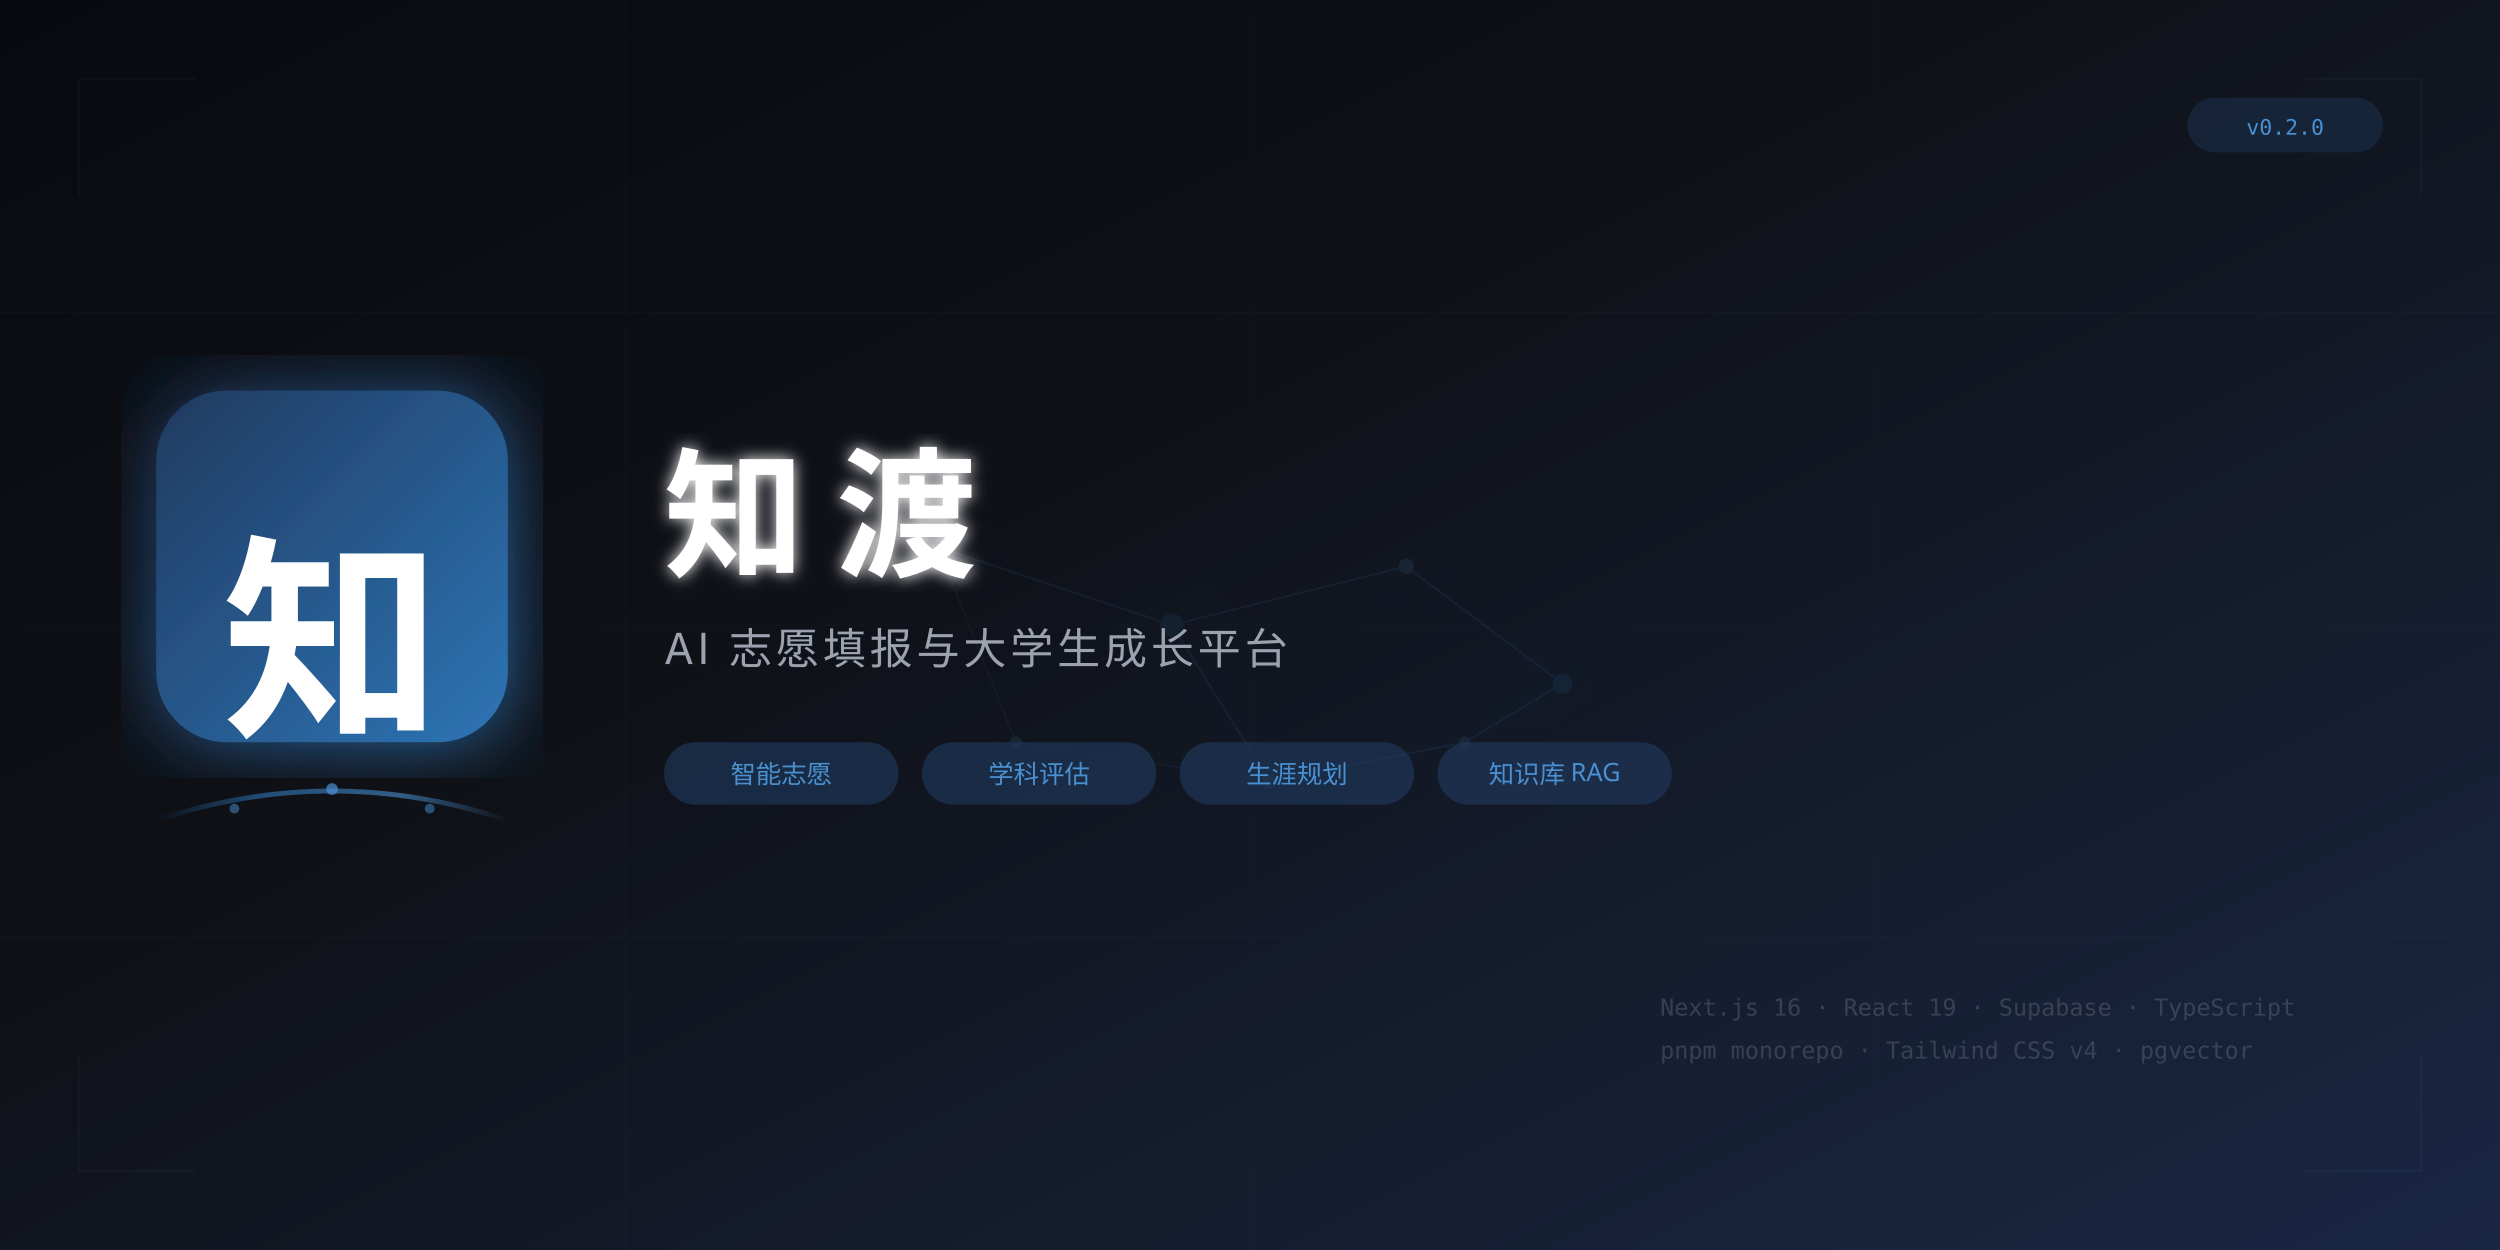
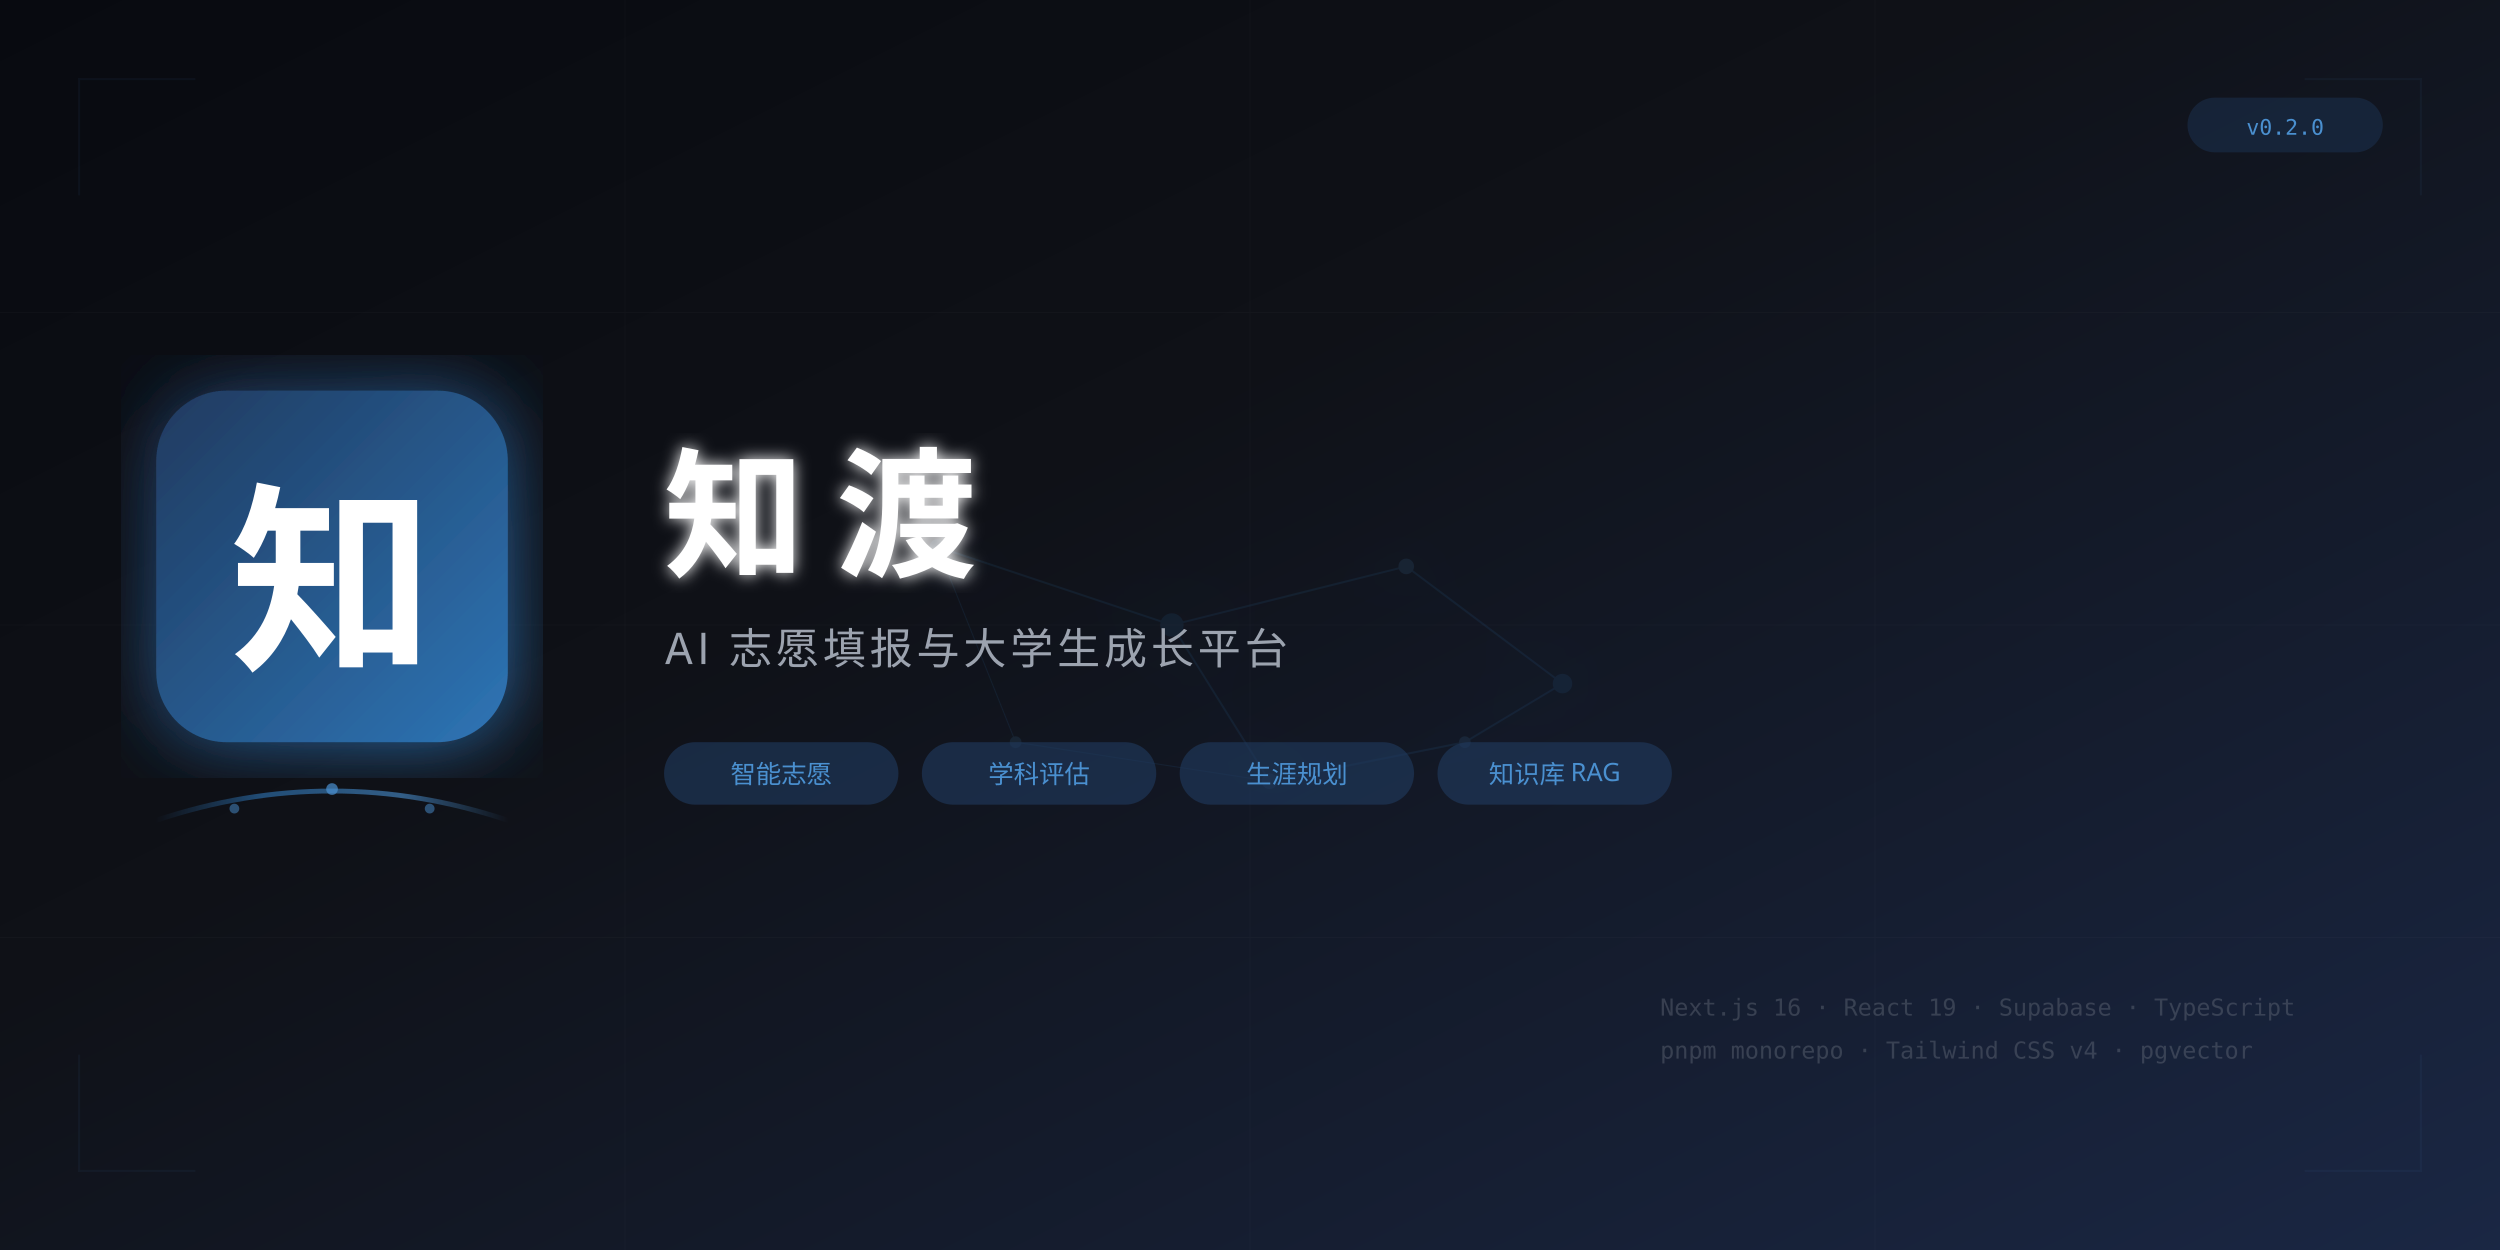
<svg xmlns="http://www.w3.org/2000/svg" viewBox="0 0 1280 640" width="1280" height="640">
  <defs>
    <linearGradient id="cover-bg" x1="0%" y1="0%" x2="100%" y2="100%">
      <stop offset="0%" style="stop-color:#080A10" />
      <stop offset="40%" style="stop-color:#0F1117" />
      <stop offset="100%" style="stop-color:#1A2744" />
    </linearGradient>
    <linearGradient id="cover-icon" x1="0%" y1="0%" x2="100%" y2="100%">
      <stop offset="0%" style="stop-color:#1F3A5F" />
      <stop offset="100%" style="stop-color:#2E75B6" />
    </linearGradient>
    <linearGradient id="line-glow" x1="0%" y1="0%" x2="100%" y2="0%">
      <stop offset="0%" style="stop-color:#2E75B6;stop-opacity:0" />
      <stop offset="30%" style="stop-color:#2E75B6;stop-opacity:0.6" />
      <stop offset="70%" style="stop-color:#4A90D0;stop-opacity:0.6" />
      <stop offset="100%" style="stop-color:#4A90D0;stop-opacity:0" />
    </linearGradient>
    <filter id="soft-glow">
      <feGaussianBlur stdDeviation="20" result="blur" />
      <feMerge>
        <feMergeNode in="blur" />
        <feMergeNode in="SourceGraphic" />
      </feMerge>
    </filter>
    <filter id="text-glow">
      <feGaussianBlur stdDeviation="4" result="blur" />
      <feMerge>
        <feMergeNode in="blur" />
        <feMergeNode in="SourceGraphic" />
      </feMerge>
    </filter>
  </defs>
  <rect width="1280" height="640" fill="url(#cover-bg)" />
  <g opacity="0.02" stroke="#fff" stroke-width="0.5">
    <line x1="0" y1="160" x2="1280" y2="160" />
    <line x1="0" y1="320" x2="1280" y2="320" />
    <line x1="0" y1="480" x2="1280" y2="480" />
    <line x1="320" y1="0" x2="320" y2="640" />
    <line x1="640" y1="0" x2="640" y2="640" />
    <line x1="960" y1="0" x2="960" y2="640" />
  </g>
  <g opacity="0.12" filter="url(#soft-glow)">
    <line x1="480" y1="280" x2="600" y2="320" stroke="#2E75B6" stroke-width="1" />
    <line x1="600" y1="320" x2="720" y2="290" stroke="#2E75B6" stroke-width="1" />
    <line x1="720" y1="290" x2="800" y2="350" stroke="#2E75B6" stroke-width="1" />
    <line x1="600" y1="320" x2="650" y2="400" stroke="#2E75B6" stroke-width="1" />
    <line x1="650" y1="400" x2="750" y2="380" stroke="#2E75B6" stroke-width="1" />
    <line x1="750" y1="380" x2="800" y2="350" stroke="#2E75B6" stroke-width="1" />
    <line x1="480" y1="280" x2="520" y2="380" stroke="#2E75B6" stroke-width="0.5" />
    <line x1="520" y1="380" x2="650" y2="400" stroke="#2E75B6" stroke-width="0.5" />
    <circle cx="480" cy="280" r="4" fill="#4A90D0" />
    <circle cx="600" cy="320" r="6" fill="#2E75B6" />
    <circle cx="720" cy="290" r="4" fill="#4A90D0" />
    <circle cx="800" cy="350" r="5" fill="#2E75B6" />
    <circle cx="650" cy="400" r="4" fill="#4A90D0" />
    <circle cx="750" cy="380" r="3" fill="#4A90D0" />
    <circle cx="520" cy="380" r="3" fill="#4A90D0" />
  </g>
  <rect x="80" y="200" width="180" height="180" rx="36" fill="url(#cover-icon)" filter="url(#soft-glow)" />
-   <text x="170" y="330" font-family="'Noto Sans SC', 'PingFang SC', 'Microsoft YaHei', sans-serif" font-size="112" font-weight="700" fill="white" text-anchor="middle" dominant-baseline="central" dy="-10">知</text>
+   <text x="170" y="290" font-family="'Noto Sans SC', 'PingFang SC', 'Microsoft YaHei', sans-serif" font-size="104" font-weight="700" fill="white" text-anchor="middle" dominant-baseline="central">知</text>
  <path d="M80 420 Q 170 390 260 420" stroke="url(#line-glow)" stroke-width="2.5" fill="none" stroke-linecap="round" />
  <circle cx="120" cy="414" r="2.5" fill="#4A90D0" opacity="0.5" />
  <circle cx="170" cy="404" r="3" fill="#4A90D0" opacity="0.7" />
  <circle cx="220" cy="414" r="2.5" fill="#4A90D0" opacity="0.5" />
  <text x="340" y="290" font-family="'Inter', 'Noto Sans SC', 'PingFang SC', sans-serif" font-size="72" font-weight="800" fill="white" letter-spacing="16" filter="url(#text-glow)">知渡</text>
  <text x="340" y="340" font-family="'Inter', 'Noto Sans SC', 'PingFang SC', sans-serif" font-size="22" font-weight="400" fill="#9CA3AF" letter-spacing="2">AI 志愿填报与大学生成长平台</text>
  <g transform="translate(340, 380)">
    <rect x="0" y="0" width="120" height="32" rx="16" fill="#1F3A5F" opacity="0.6" />
    <text x="60" y="21" font-family="'Noto Sans SC', sans-serif" font-size="13" fill="#4A90D0" text-anchor="middle" font-weight="500">智能志愿</text>
    <rect x="132" y="0" width="120" height="32" rx="16" fill="#1F3A5F" opacity="0.6" />
    <text x="192" y="21" font-family="'Noto Sans SC', sans-serif" font-size="13" fill="#4A90D0" text-anchor="middle" font-weight="500">学科评估</text>
    <rect x="264" y="0" width="120" height="32" rx="16" fill="#1F3A5F" opacity="0.6" />
    <text x="324" y="21" font-family="'Noto Sans SC', sans-serif" font-size="13" fill="#4A90D0" text-anchor="middle" font-weight="500">生涯规划</text>
    <rect x="396" y="0" width="120" height="32" rx="16" fill="#1F3A5F" opacity="0.6" />
    <text x="456" y="21" font-family="'Noto Sans SC', sans-serif" font-size="13" fill="#4A90D0" text-anchor="middle" font-weight="500">知识库 RAG</text>
  </g>
  <g transform="translate(850, 520)" opacity="0.4">
    <text x="0" y="0" font-family="'JetBrains Mono', 'Fira Code', monospace" font-size="12" fill="#6B7280">Next.js 16 · React 19 · Supabase · TypeScript</text>
    <text x="0" y="22" font-family="'JetBrains Mono', 'Fira Code', monospace" font-size="12" fill="#6B7280">pnpm monorepo · Tailwind CSS v4 · pgvector</text>
  </g>
  <g opacity="0.06">
    <rect x="40" y="40" width="60" height="1" fill="#4A90D0" />
    <rect x="40" y="40" width="1" height="60" fill="#4A90D0" />
    <rect x="1180" y="40" width="60" height="1" fill="#4A90D0" />
    <rect x="1239" y="40" width="1" height="60" fill="#4A90D0" />
    <rect x="40" y="599" width="60" height="1" fill="#4A90D0" />
    <rect x="40" y="540" width="1" height="60" fill="#4A90D0" />
    <rect x="1180" y="599" width="60" height="1" fill="#4A90D0" />
    <rect x="1239" y="540" width="1" height="60" fill="#4A90D0" />
  </g>
  <g transform="translate(1120, 50)">
    <rect x="0" y="0" width="100" height="28" rx="14" fill="#1F3A5F" opacity="0.4" />
    <text x="50" y="19" font-family="'JetBrains Mono', monospace" font-size="11" fill="#4A90D0" text-anchor="middle" font-weight="500">v0.2.0</text>
  </g>
</svg>
